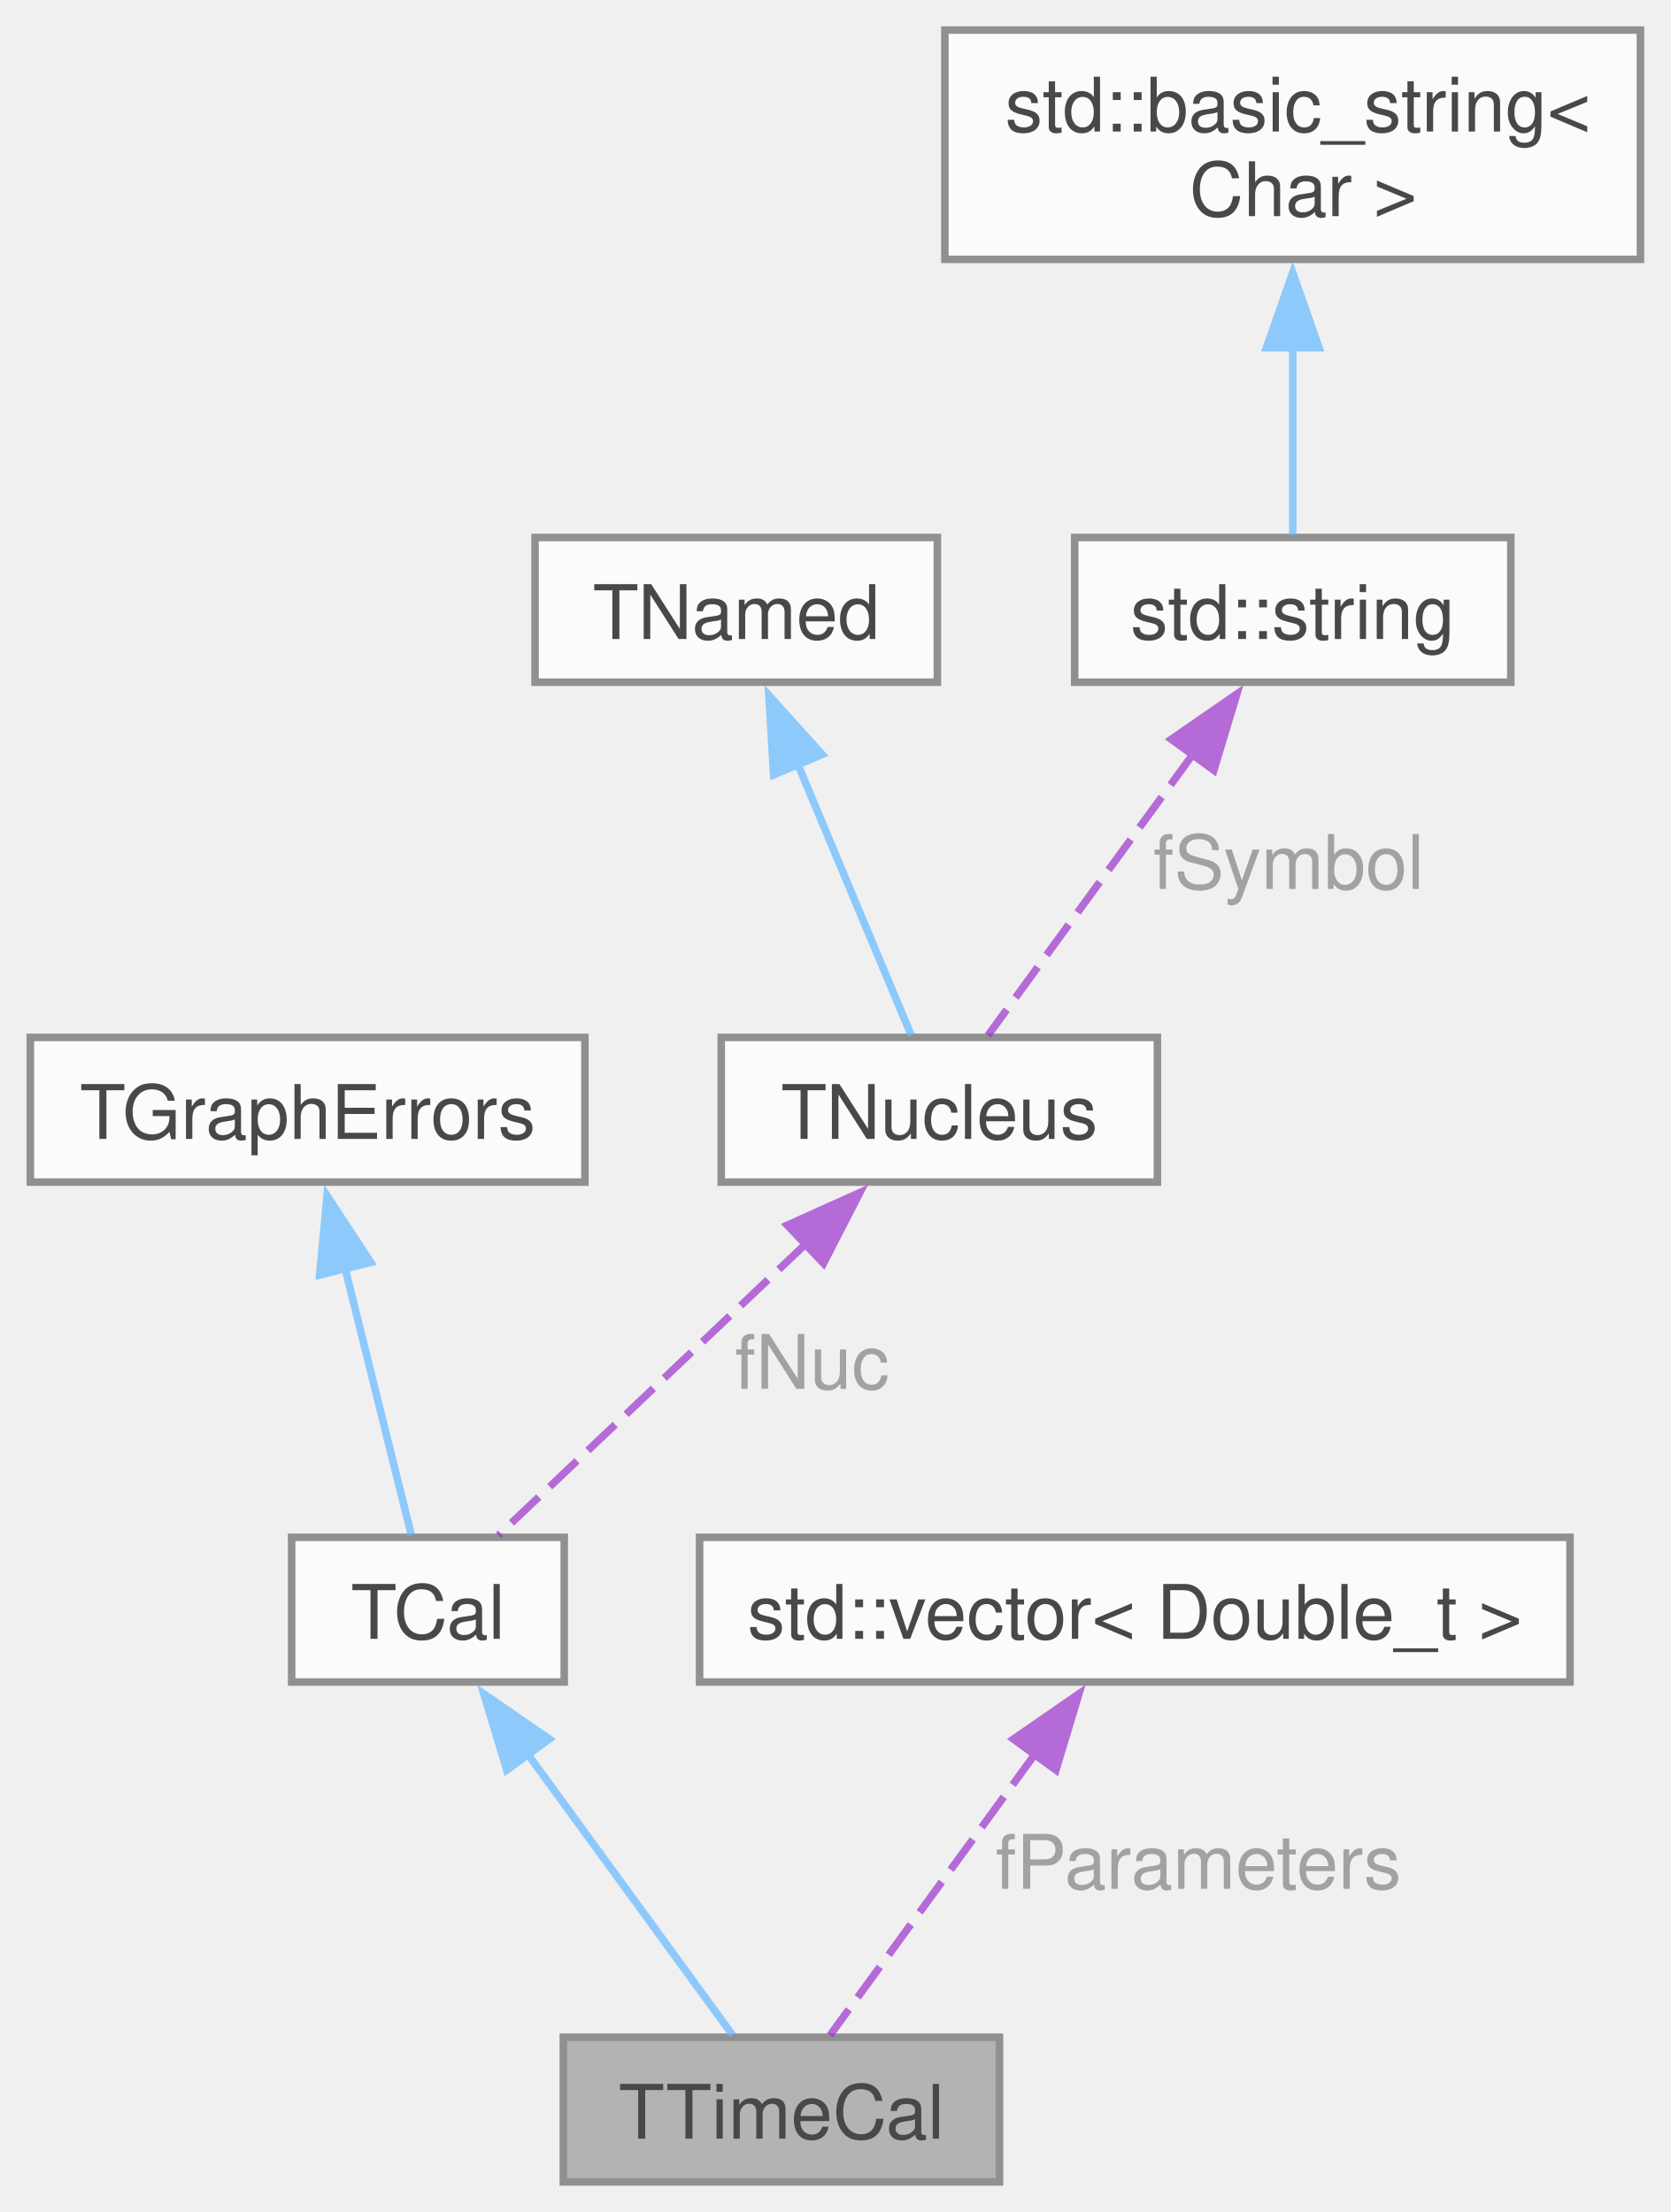
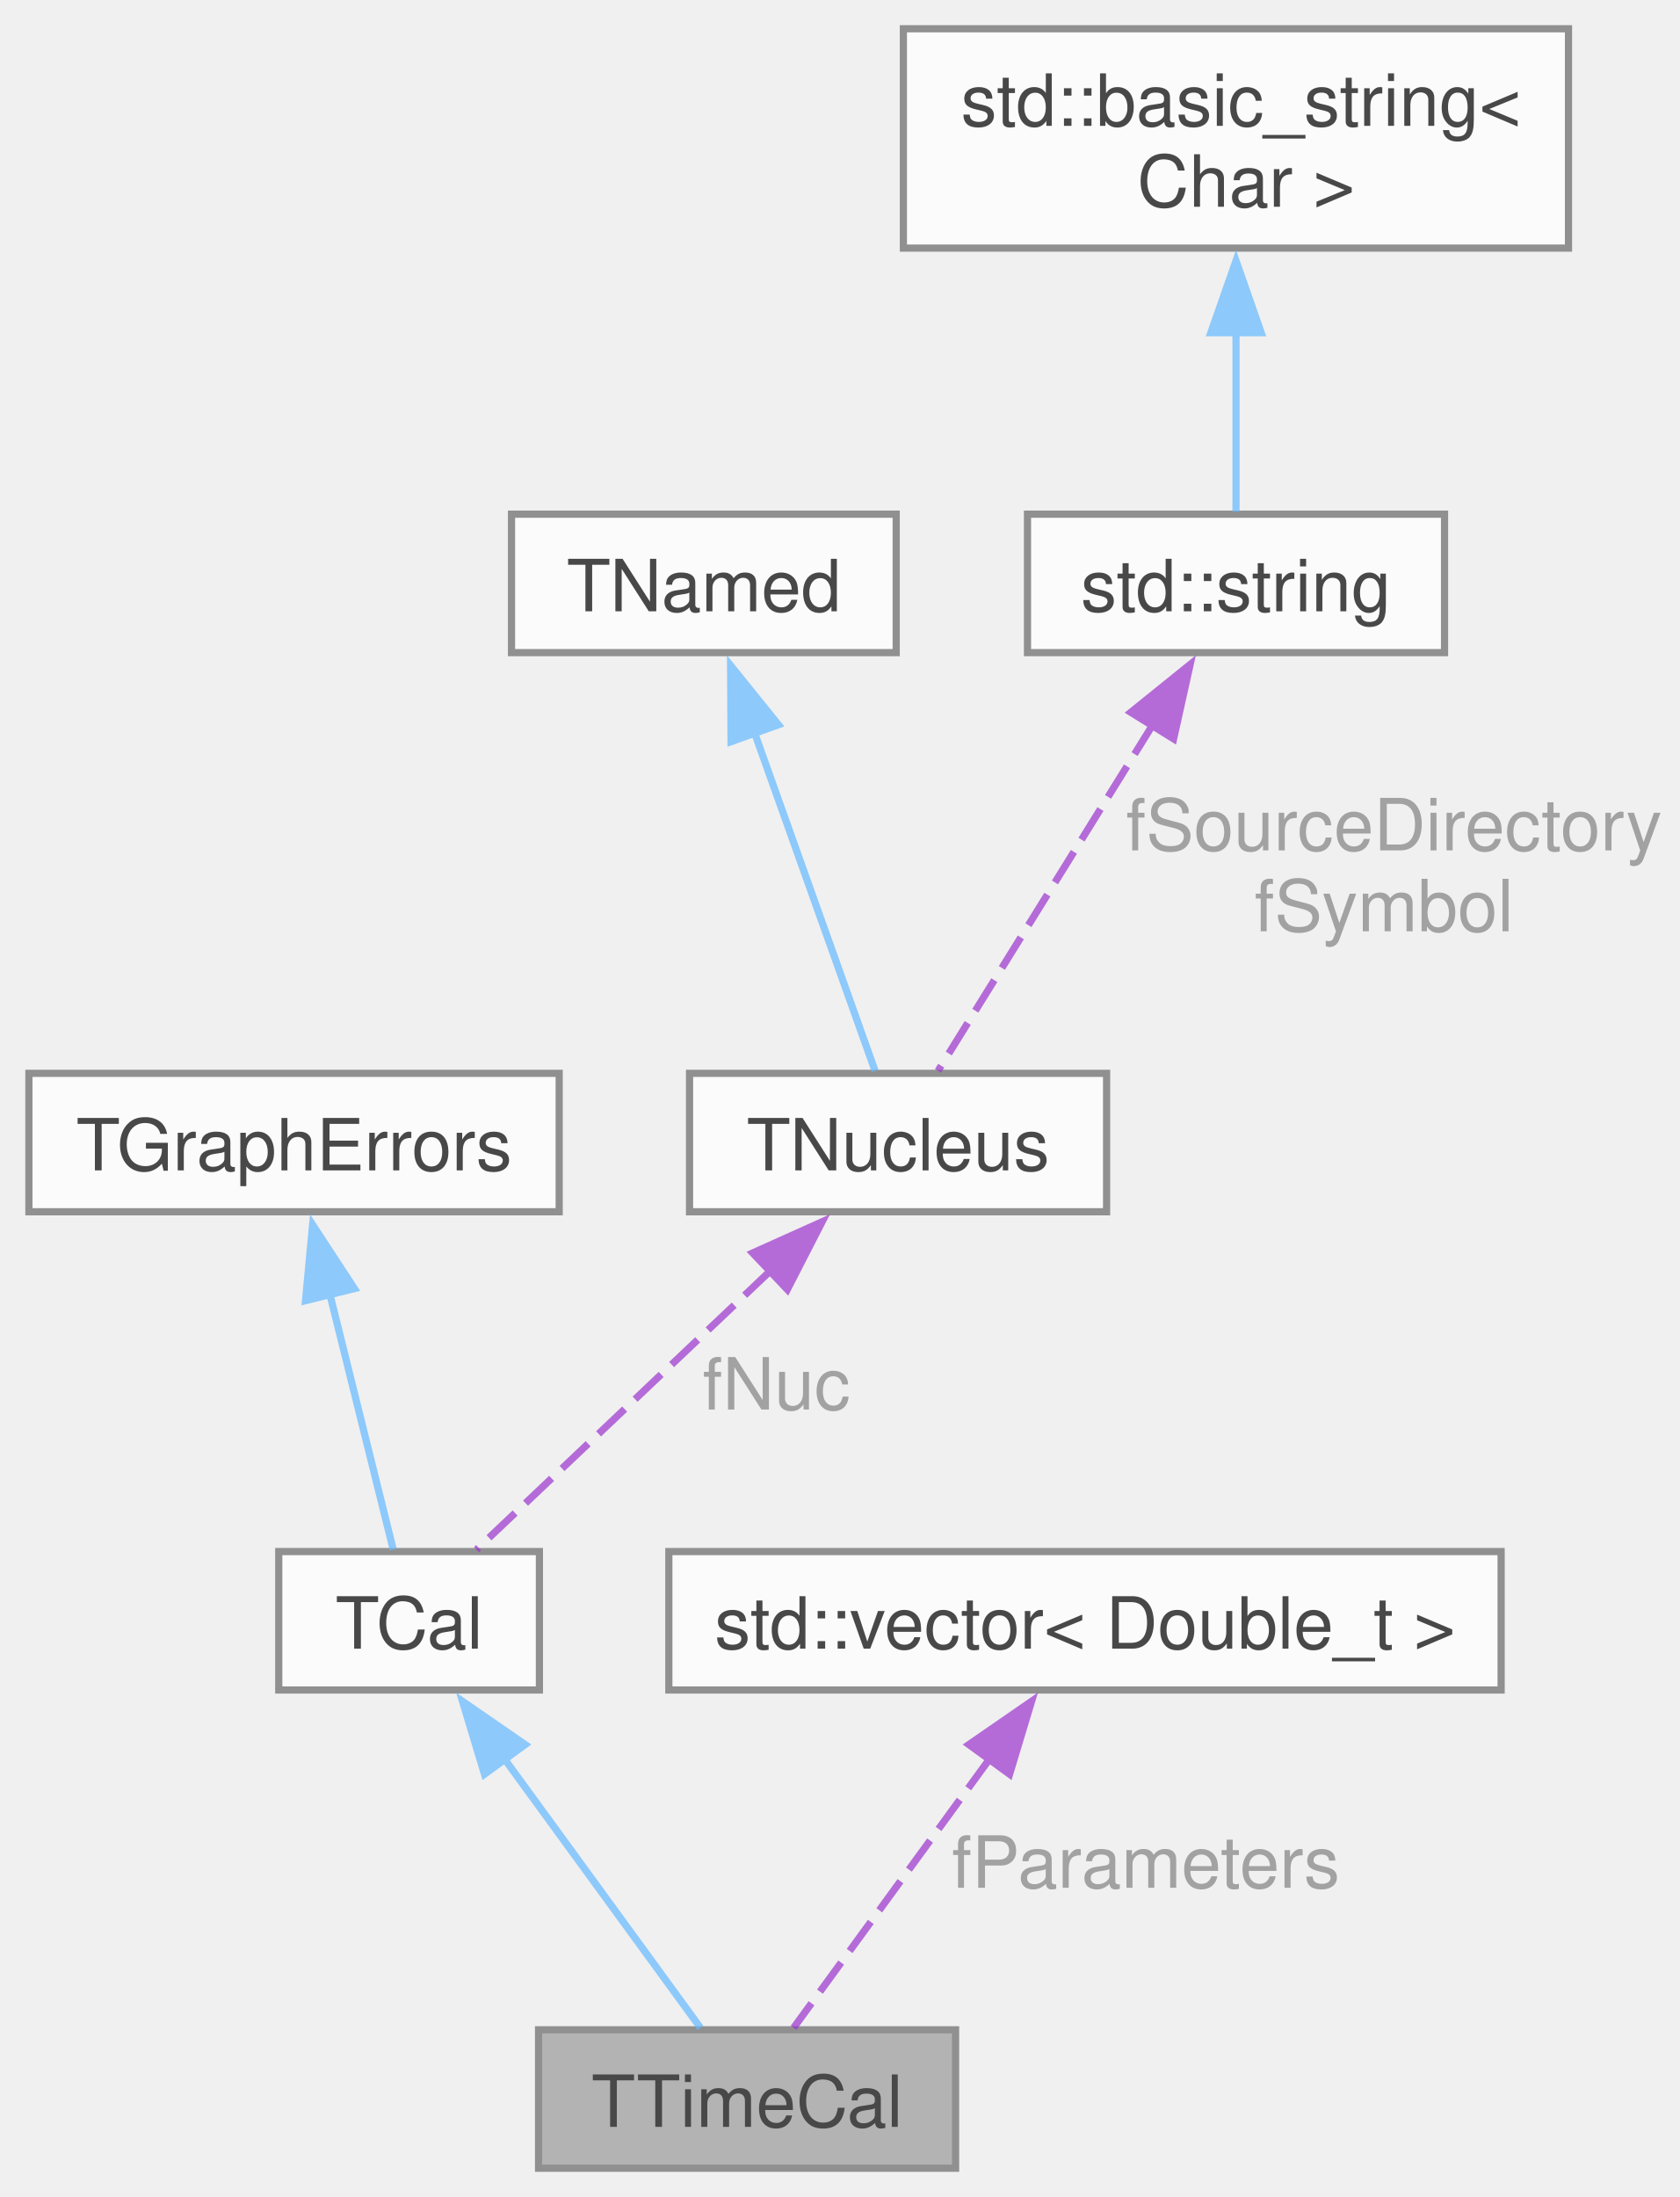
- <svg xmlns="http://www.w3.org/2000/svg" xmlns:xlink="http://www.w3.org/1999/xlink" width="222pt" height="294pt" viewBox="0.00 0.00 222.12 294.25">
+ <svg xmlns="http://www.w3.org/2000/svg" xmlns:xlink="http://www.w3.org/1999/xlink" width="234pt" height="306pt" viewBox="0.00 0.00 233.58 305.50">
  <svg id="main" version="1.1" xml:space="preserve">
    <style type="text/css">
.node, .edge {opacity: 0.7;}
.node.selected, .edge.selected {opacity: 1;}
.edge:hover path { stroke: red; }
.edge:hover polygon { stroke: red; fill: red; }
</style>
    <svg id="graph" class="graph">
-       <g id="graph0" class="graph" transform="scale(1 1) rotate(0) translate(4 290.25)">
+       <g id="graph0" class="graph" transform="scale(1 1) rotate(0) translate(4 301.5)">
        <g id="Node000001" class="node">
          <g id="a_Node000001">
            <a xlink:title=" ">
              <polygon fill="#999999" stroke="#666666" points="128.88,-19.25 70.88,-19.25 70.88,0 128.88,0 128.88,-19.25" />
              <text text-anchor="middle" x="99.88" y="-5.75" font-family="Helvetica,sans-Serif" font-size="10.00">TTimeCal</text>
            </a>
          </g>
        </g>
        <g id="Node000002" class="node">
          <g id="a_Node000002">
            <a xlink:href="class_t_cal.html" target="_top" xlink:title=" ">
              <polygon fill="white" stroke="#666666" points="71,-85.75 34.75,-85.75 34.75,-66.5 71,-66.5 71,-85.75" />
              <text text-anchor="middle" x="52.88" y="-72.25" font-family="Helvetica,sans-Serif" font-size="10.00">TCal</text>
            </a>
          </g>
        </g>
        <g id="edge1_Node000001_Node000002" class="edge">
          <g id="a_edge1_Node000001_Node000002">
            <a xlink:title=" ">
              <path fill="none" stroke="#63b8ff" d="M66.17,-56.88C75.07,-44.66 86.4,-29.11 93.4,-19.52" />
              <polygon fill="#63b8ff" stroke="#63b8ff" points="63.36,-54.79 60.3,-64.93 69.02,-58.91 63.36,-54.79" />
            </a>
          </g>
        </g>
        <g id="Node000003" class="node">
          <g id="a_Node000003">
            <a xlink:title=" ">
              <polygon fill="white" stroke="#666666" points="73.75,-152.25 0,-152.25 0,-133 73.75,-133 73.75,-152.25" />
              <text text-anchor="middle" x="36.88" y="-138.75" font-family="Helvetica,sans-Serif" font-size="10.00">TGraphErrors</text>
            </a>
          </g>
        </g>
        <g id="edge2_Node000002_Node000003" class="edge">
          <g id="a_edge2_Node000002_Node000003">
            <a xlink:title=" ">
              <path fill="none" stroke="#63b8ff" d="M41.86,-121.52C44.81,-109.62 48.41,-95.13 50.67,-86.02" />
              <polygon fill="#63b8ff" stroke="#63b8ff" points="38.47,-120.64 39.46,-131.19 45.27,-122.32 38.47,-120.64" />
            </a>
          </g>
        </g>
        <g id="Node000004" class="node">
          <g id="a_Node000004">
            <a xlink:href="class_t_nucleus.html" target="_top" xlink:title=" ">
              <polygon fill="white" stroke="#666666" points="149.88,-152.25 91.88,-152.25 91.88,-133 149.88,-133 149.88,-152.25" />
              <text text-anchor="middle" x="120.88" y="-138.75" font-family="Helvetica,sans-Serif" font-size="10.00">TNucleus</text>
            </a>
          </g>
        </g>
        <g id="edge3_Node000002_Node000004" class="edge">
          <g id="a_edge3_Node000002_Node000004">
            <a xlink:title=" ">
              <path fill="none" stroke="#9a32cd" stroke-dasharray="5,2" d="M103.17,-124.83C90.08,-112.41 72.77,-96 62.25,-86.02" />
              <polygon fill="#9a32cd" stroke="#9a32cd" points="100.66,-127.27 110.32,-131.61 105.48,-122.19 100.66,-127.27" />
            </a>
          </g>
          <text text-anchor="middle" x="102.57" y="-105.5" font-family="Helvetica,sans-Serif" font-size="10.00" fill="grey"> fNuc</text>
        </g>
        <g id="Node000005" class="node">
          <g id="a_Node000005">
            <a xlink:title=" ">
-               <polygon fill="white" stroke="#666666" points="120.62,-218.75 67.12,-218.75 67.12,-199.5 120.62,-199.5 120.62,-218.75" />
-               <text text-anchor="middle" x="93.88" y="-205.25" font-family="Helvetica,sans-Serif" font-size="10.00">TNamed</text>
+               <polygon fill="white" stroke="#666666" points="120.62,-230 67.12,-230 67.12,-210.75 120.62,-210.75 120.62,-230" />
+               <text text-anchor="middle" x="93.88" y="-216.5" font-family="Helvetica,sans-Serif" font-size="10.00">TNamed</text>
            </a>
          </g>
        </g>
        <g id="edge4_Node000004_Node000005" class="edge">
          <g id="a_edge4_Node000004_Node000005">
            <a xlink:title=" ">
-               <path fill="none" stroke="#63b8ff" d="M101.98,-188.77C107.02,-176.73 113.26,-161.83 117.15,-152.52" />
-               <polygon fill="#63b8ff" stroke="#63b8ff" points="98.85,-187.18 98.21,-197.76 105.3,-189.89 98.85,-187.18" />
+               <path fill="none" stroke="#63b8ff" d="M100.94,-199.55C106.36,-184.35 113.58,-164.1 117.68,-152.6" />
+               <polygon fill="#63b8ff" stroke="#63b8ff" points="97.65,-198.37 97.59,-208.96 104.24,-200.72 97.65,-198.37" />
            </a>
          </g>
        </g>
        <g id="Node000006" class="node">
          <g id="a_Node000006">
            <a xlink:title=" ">
-               <polygon fill="white" stroke="#666666" points="196.88,-218.75 138.88,-218.75 138.88,-199.5 196.88,-199.5 196.88,-218.75" />
-               <text text-anchor="middle" x="167.88" y="-205.25" font-family="Helvetica,sans-Serif" font-size="10.00">std::string</text>
+               <polygon fill="white" stroke="#666666" points="196.88,-230 138.88,-230 138.88,-210.75 196.88,-210.75 196.88,-230" />
+               <text text-anchor="middle" x="167.88" y="-216.5" font-family="Helvetica,sans-Serif" font-size="10.00">std::string</text>
            </a>
          </g>
        </g>
        <g id="edge5_Node000004_Node000006" class="edge">
          <g id="a_edge5_Node000004_Node000006">
            <a xlink:title=" ">
-               <path fill="none" stroke="#9a32cd" stroke-dasharray="5,2" d="M154.58,-189.88C145.68,-177.66 134.35,-162.11 127.35,-152.52" />
-               <polygon fill="#9a32cd" stroke="#9a32cd" points="151.73,-191.91 160.45,-197.93 157.39,-187.79 151.73,-191.91" />
+               <path fill="none" stroke="#9a32cd" stroke-dasharray="5,2" d="M156.41,-200.89C146.9,-185.56 133.79,-164.44 126.44,-152.6" />
+               <polygon fill="#9a32cd" stroke="#9a32cd" points="153.25,-202.45 161.5,-209.1 159.2,-198.76 153.25,-202.45" />
            </a>
          </g>
-           <text text-anchor="middle" x="165.94" y="-172" font-family="Helvetica,sans-Serif" font-size="10.00" fill="grey"> fSymbol</text>
+           <text text-anchor="middle" x="188.46" y="-183.25" font-family="Helvetica,sans-Serif" font-size="10.00" fill="grey"> fSourceDirectory</text>
+           <text text-anchor="middle" x="188.46" y="-172" font-family="Helvetica,sans-Serif" font-size="10.00" fill="grey">fSymbol</text>
        </g>
        <g id="Node000007" class="node">
          <g id="a_Node000007">
            <a xlink:title=" ">
-               <polygon fill="white" stroke="#666666" points="214.12,-286.25 121.62,-286.25 121.62,-255.75 214.12,-255.75 214.12,-286.25" />
-               <text text-anchor="start" x="129.62" y="-272.75" font-family="Helvetica,sans-Serif" font-size="10.00">std::basic_string&lt;</text>
-               <text text-anchor="middle" x="167.88" y="-261.5" font-family="Helvetica,sans-Serif" font-size="10.00"> Char &gt;</text>
+               <polygon fill="white" stroke="#666666" points="214.12,-297.5 121.62,-297.5 121.62,-267 214.12,-267 214.12,-297.5" />
+               <text text-anchor="start" x="129.62" y="-284" font-family="Helvetica,sans-Serif" font-size="10.00">std::basic_string&lt;</text>
+               <text text-anchor="middle" x="167.88" y="-272.75" font-family="Helvetica,sans-Serif" font-size="10.00"> Char &gt;</text>
            </a>
          </g>
        </g>
        <g id="edge6_Node000006_Node000007" class="edge">
          <g id="a_edge6_Node000006_Node000007">
            <a xlink:title=" ">
-               <path fill="none" stroke="#63b8ff" d="M167.88,-244.27C167.88,-235.29 167.88,-225.79 167.88,-219.1" />
-               <polygon fill="#63b8ff" stroke="#63b8ff" points="164.38,-243.99 167.88,-253.99 171.38,-243.99 164.38,-243.99" />
+               <path fill="none" stroke="#63b8ff" d="M167.88,-255.52C167.88,-246.54 167.88,-237.04 167.88,-230.35" />
+               <polygon fill="#63b8ff" stroke="#63b8ff" points="164.38,-255.24 167.88,-265.24 171.38,-255.24 164.38,-255.24" />
            </a>
          </g>
        </g>
        <g id="Node000008" class="node">
          <g id="a_Node000008">
            <a xlink:title=" ">
              <polygon fill="white" stroke="#666666" points="204.75,-85.75 89,-85.75 89,-66.5 204.75,-66.5 204.75,-85.75" />
              <text text-anchor="middle" x="146.88" y="-72.25" font-family="Helvetica,sans-Serif" font-size="10.00">std::vector&lt; Double_t &gt;</text>
            </a>
          </g>
        </g>
        <g id="edge7_Node000001_Node000008" class="edge">
          <g id="a_edge7_Node000001_Node000008">
            <a xlink:title=" ">
              <path fill="none" stroke="#9a32cd" stroke-dasharray="5,2" d="M133.58,-56.88C124.68,-44.66 113.35,-29.11 106.35,-19.52" />
              <polygon fill="#9a32cd" stroke="#9a32cd" points="130.73,-58.91 139.45,-64.93 136.39,-54.79 130.73,-58.91" />
            </a>
          </g>
          <text text-anchor="middle" x="153.94" y="-39" font-family="Helvetica,sans-Serif" font-size="10.00" fill="grey"> fParameters</text>
        </g>
      </g>
    </svg>
  </svg>
  <style type="text/css">

[data-mouse-over-selected='false'] { opacity: 0.7; }
[data-mouse-over-selected='true']  { opacity: 1.0; }

</style>
</svg>
